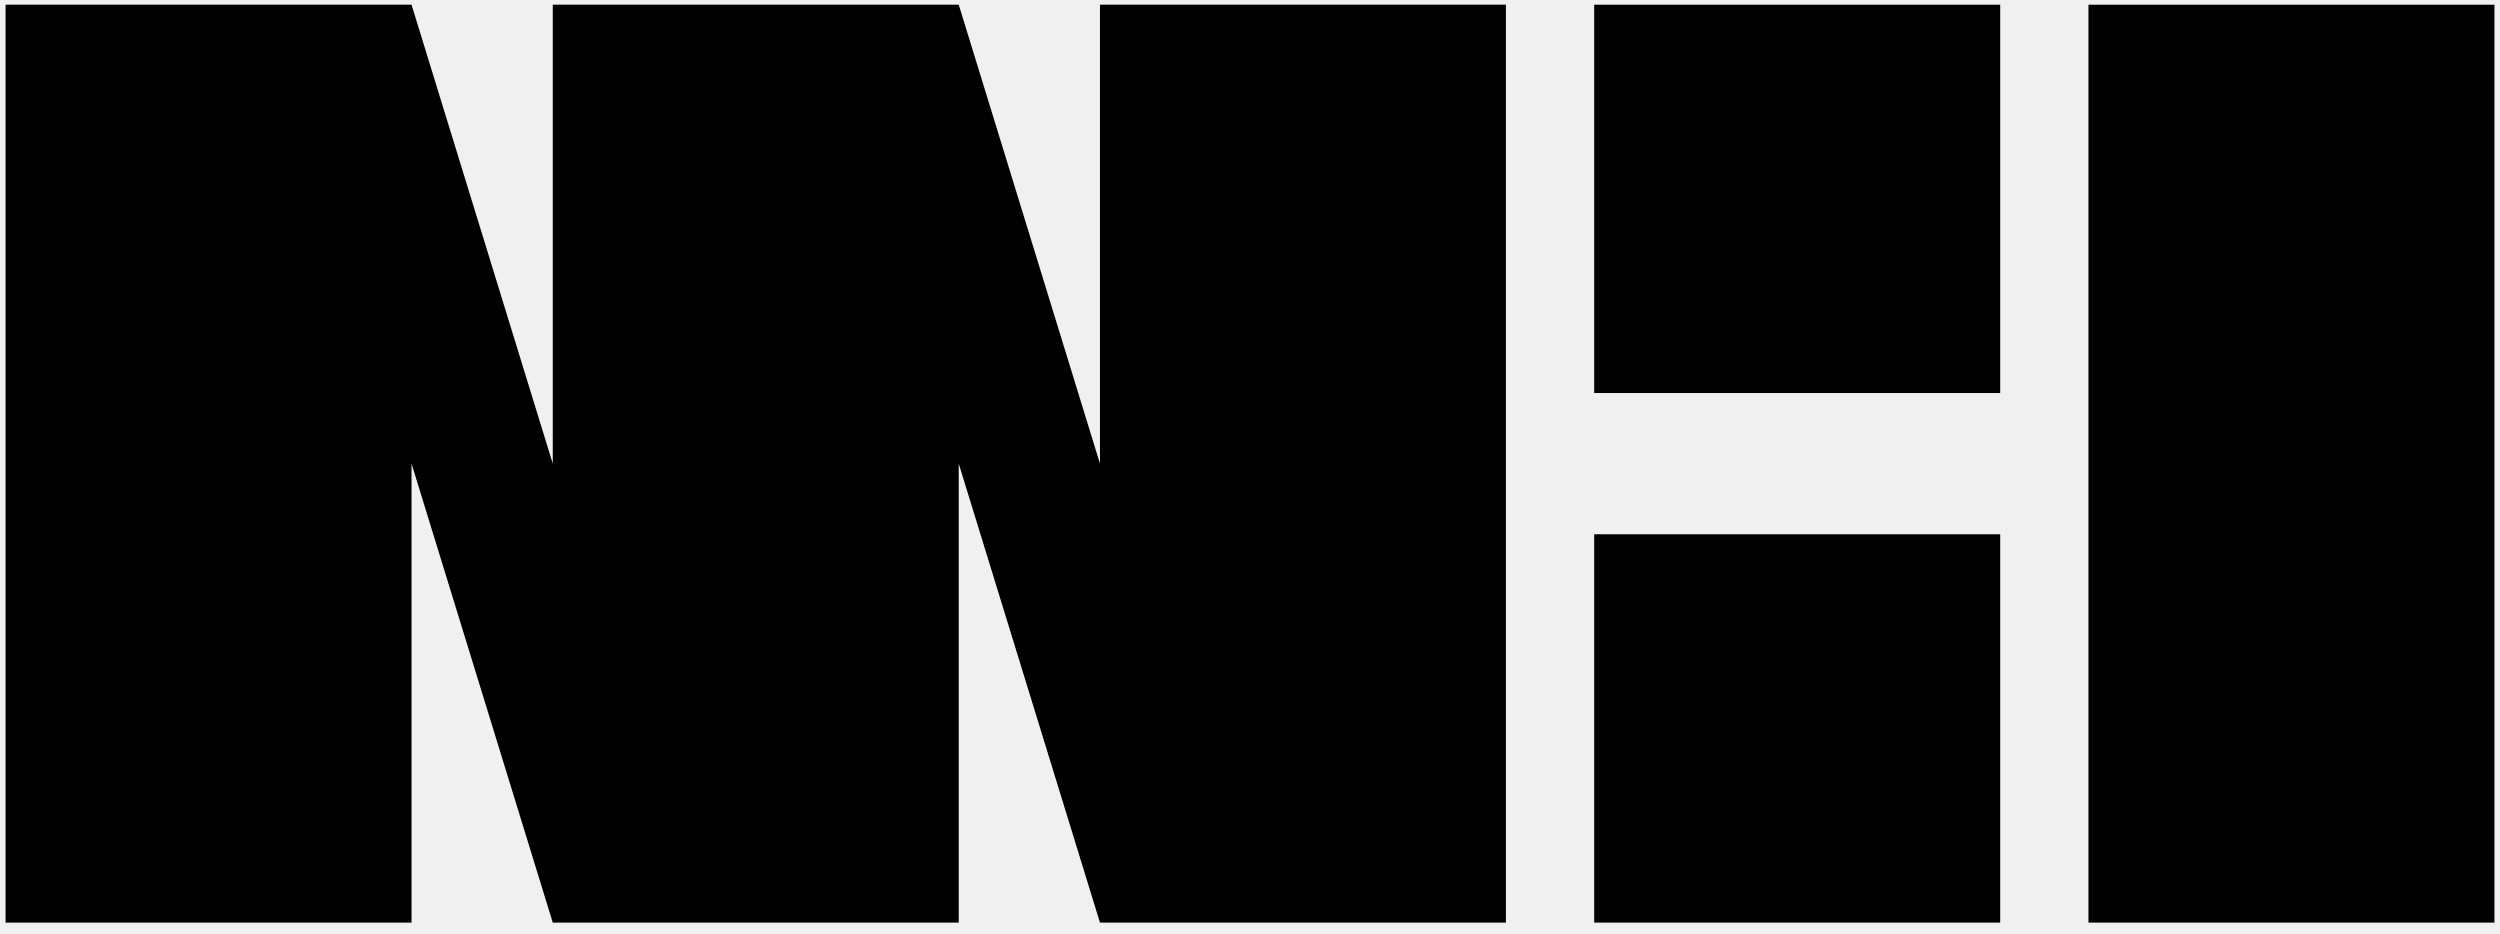
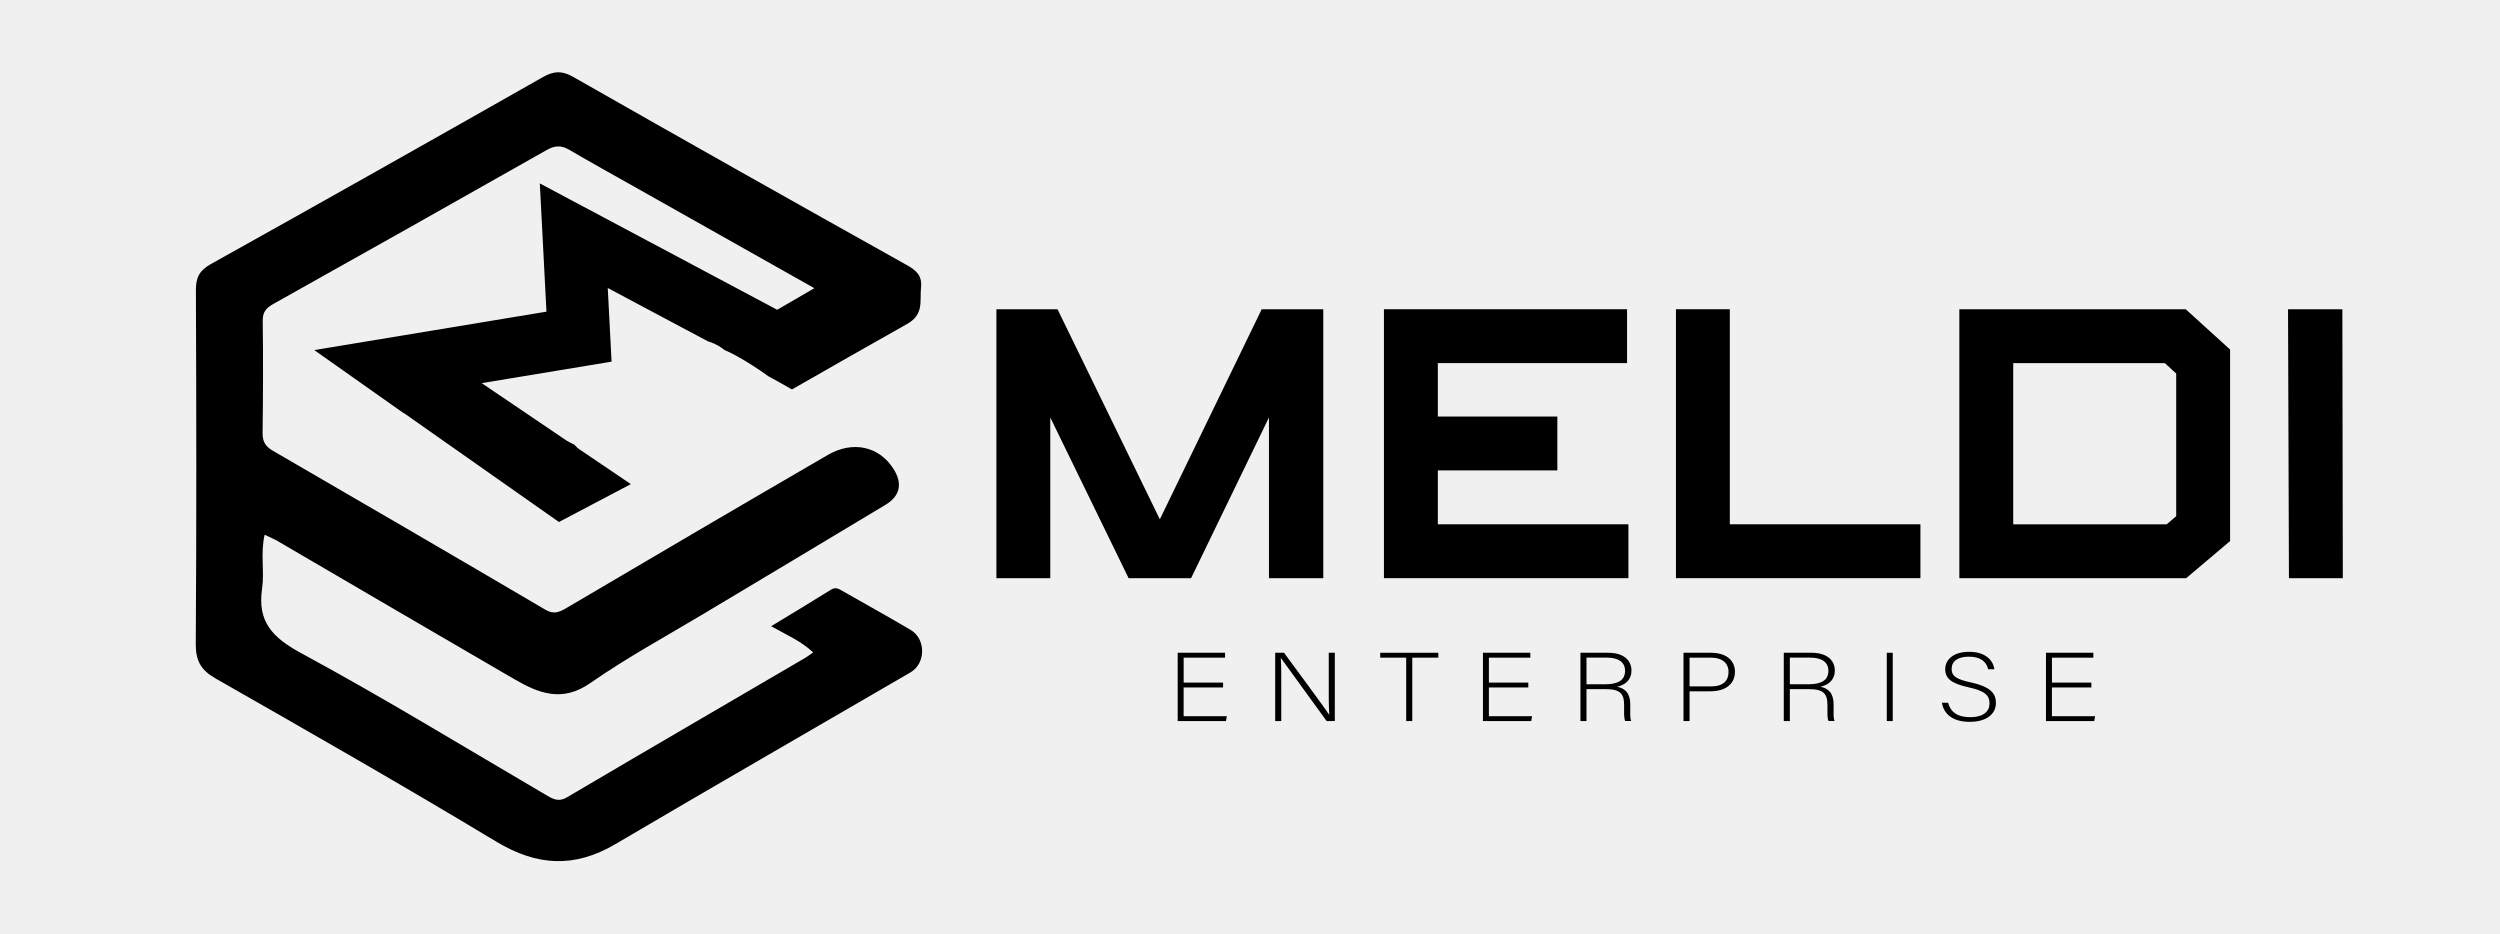
- <svg xmlns="http://www.w3.org/2000/svg" width="75" height="28" viewBox="0 0 75 28" fill="none">
-   <g clip-path="url(#clip0_1045_1722)">
-     <path d="M60.006 0.141H47.826V11.791H60.006V0.141Z" fill="black" />
-     <path d="M60.006 16.028H47.826V27.678H60.006V16.028Z" fill="black" />
-     <path d="M74.833 0.141H62.654V27.678H74.833V0.141Z" fill="black" />
-     <path fill-rule="evenodd" clip-rule="evenodd" d="M0.167 0.141H8.11H12.346L16.583 13.909V0.141H24.526H28.762L32.999 13.909V0.141H45.178V27.678H37.235H32.999L28.762 13.909V27.678H20.819H16.583L12.346 13.909V27.678H0.167V0.141Z" fill="black" />
+ <svg xmlns="http://www.w3.org/2000/svg" width="75" height="28" version="1.1" id="Layer_1" x="0px" y="0px" viewBox="0 0 1080 374.85" style="enable-background:new 0 0 1080 374.85;" xml:space="preserve">
+   <style type="text/css">
+ 	.st0{fill:#115177;}
+ 	.st1{fill:#FFFFFF;}
+ 	.st2{fill:#521175;}
+ 	.st3{fill:#890A7D;}
+ 	.st4{fill:#F97C28;}
+ 	.st5{fill:#06394F;}
+ 	.st6{fill:#911420;}
+ 	.st7{fill:#EAA907;}
+ 	.st8{fill:#33AD05;}
+ </style>
+   <g>
+     <g>
+       <g>
+         <path d="M545.06,119.42h26.6V235.6h-23.47v-69.43l-33.64,69.43h-26.99l-33.84-69.43v69.43h-23.27V119.42h26.4l44.2,90.75     L545.06,119.42z" />
+         <path d="M621.13,212.32h82.34v23.27H597.86V119.42h105.03v23.27h-81.75v23.08h51.63v23.27h-51.63V212.32z" />
+         <path d="M747.28,212.32h82.34v23.27H724.01V119.42h23.27V212.32z" />
+         <path d="M846.44,119.42h97.79l19.17,17.41v82.73l-18.97,16.04h-97.99V119.42z M940.12,147.2l-4.89-4.5h-65.52v69.63h66.3     l4.11-3.52V147.2z" />
+         <path d="M988.82,235.6l-0.39-116.17h23.47l0.2,116.17H988.82z" />
+       </g>
+     </g>
+     <path d="M393.4,257.94c-9.71-5.74-19.61-11.17-29.39-16.79c-1.68-0.97-3.03-1.84-5.1-0.54c-8.35,5.24-16.82,10.29-25.77,15.74   c6.63,3.74,12.85,6.35,18.13,11.31c-1.28,0.89-2.26,1.69-3.34,2.32c-34.34,20.08-68.72,40.08-102.99,60.28   c-3.91,2.3-6.42,0.54-9.49-1.26c-35.01-20.51-69.65-41.69-105.31-61c-12.36-6.69-19.03-13.53-16.92-27.86   c1.1-7.46-0.77-15.24,1.1-23.31c2.38,1.15,4.1,1.85,5.69,2.78c34.06,19.87,68.06,39.84,102.17,59.61   c10.51,6.09,20.64,10.19,32.85,1.68c15.81-11.02,32.86-20.27,49.43-30.21c26-15.61,52.07-31.1,78.04-46.76   c6.5-3.92,7.49-9.38,3.38-15.72c-6.17-9.53-17.42-12.13-28.24-5.86c-37.64,21.85-75.19,43.87-112.68,65.99   c-3.27,1.93-5.62,3.08-9.39,0.86c-39.14-23.01-78.38-45.86-117.66-68.63c-3.2-1.85-4.52-3.94-4.47-7.65   c0.2-16.16,0.28-32.32,0.06-48.47c-0.05-3.89,1.51-5.61,4.67-7.37c39.4-22.05,78.75-44.2,118.03-66.46   c3.45-1.96,6.25-2.11,9.67-0.11c9.27,5.44,18.69,10.64,28.05,15.92c25.47,14.36,50.95,28.72,77.88,43.89   c-5.39,3.14-10.72,6.23-16.05,9.33L233.2,65.06l2.87,55.4l-100.31,16.6l38.36,27.07c0.17,0.08,0.33,0.16,0.5,0.24l66.84,46.96   l31.07-16.36l-18.91-12.8l0,0l-3.96-2.68c-0.55-0.52-1.09-1.05-1.6-1.61c-1.13-0.5-2.21-1.1-3.29-1.71l-29.52-19.98v0l-7.16-4.85   l56.11-9.28l-1.65-31.82L306,133.38c0.15,0.02,0.3,0.04,0.44,0.08c1.3,0.44,2.59,0.99,3.78,1.67c0.47,0.27,0.93,0.57,1.38,0.88   c0.26,0.18,0.52,0.38,0.77,0.57c0.2,0.15,0.4,0.29,0.59,0.44c1.78,0.76,3.52,1.63,5.22,2.56c0.06,0.03,0.12,0.06,0.18,0.1   c0.69,0.38,1.38,0.78,2.06,1.17c0.31,0.18,0.61,0.36,0.91,0.54c0.57,0.34,1.13,0.68,1.69,1.03c0.66,0.41,1.32,0.82,1.97,1.23   c2.31,1.47,4.66,3.04,6.94,4.72c3.44,1.8,6.8,3.78,10.19,5.7c16.55-9.48,33.13-18.93,49.75-28.29c7.42-4.18,5.39-9.89,6.01-15.7   c0.56-5.2-2.01-7.44-6.23-9.8c-48.1-26.9-96.13-53.93-144-81.22c-4.94-2.82-8.42-2.59-13.15,0.09   c-47.7,27.08-95.48,54.03-143.39,80.74c-4.96,2.76-6.5,5.79-6.48,11.3c0.21,50.9,0.28,101.8-0.06,152.69   c-0.05,7.37,2.17,11.4,8.62,15.08c40.61,23.16,81.21,46.36,121.26,70.48c17.54,10.56,33.76,11.44,51.39,1.05   c42.37-24.96,85.02-49.47,127.52-74.21C400,272.4,400.05,261.87,393.4,257.94z" />
+     <g>
+       <g>
+         <path d="M528.36,282.82h-17.03v12.39h18.66l-0.38,2.11h-20.85v-29.5h20.47v2.11h-17.89v10.79h17.03V282.82z" />
+         <path d="M550.88,297.32v-29.5h3.82c5.2,7.08,17.41,23.56,19.51,26.76h0.05c-0.29-4.26-0.24-8.6-0.24-13.4v-13.36h2.62v29.5h-3.53     c-4.96-6.83-17.37-23.98-19.75-27.22h-0.05c0.24,3.88,0.19,8.17,0.19,13.53v13.7H550.88z" />
+         <path d="M607.47,269.93h-11.21v-2.11h25.1v2.11h-11.26v27.39h-2.62V269.93z" />
+         <path d="M660.23,282.82H643.2v12.39h18.66l-0.38,2.11h-20.85v-29.5h20.47v2.11H643.2v10.79h17.03V282.82z" />
+         <path d="M685.37,283.54v13.78h-2.62v-29.5h11.98c6.58,0,10.07,3.12,10.07,7.75c0,3.75-2.53,6.19-6.25,6.91     c3.43,0.72,5.73,2.7,5.73,7.71v1.14c0,2.06-0.19,4.85,0.43,5.98h-2.62c-0.62-1.26-0.48-3.62-0.48-6.15v-0.76     c0-4.85-1.62-6.87-8.02-6.87H685.37z M685.37,281.43h8.06c5.87,0,8.59-1.94,8.59-5.82c0-3.62-2.67-5.69-7.87-5.69h-8.78V281.43z" />
+         <path d="M727.26,267.82h11.93c6.11,0,10.31,2.99,10.31,8.22c0,5.31-4.15,8.43-10.64,8.43h-8.97v12.85h-2.62V267.82z      M729.89,282.36h9.21c5.39,0,7.63-2.53,7.63-6.24c0-3.96-2.96-6.19-7.44-6.19h-9.4V282.36z" />
+         <path d="M773.21,283.54v13.78h-2.62v-29.5h11.98c6.58,0,10.07,3.12,10.07,7.75c0,3.75-2.53,6.19-6.25,6.91     c3.43,0.72,5.73,2.7,5.73,7.71v1.14c0,2.06-0.19,4.85,0.43,5.98h-2.62c-0.62-1.26-0.48-3.62-0.48-6.15v-0.76     c0-4.85-1.62-6.87-8.02-6.87H773.21z M773.21,281.43h8.06c5.87,0,8.59-1.94,8.59-5.82c0-3.62-2.67-5.69-7.87-5.69h-8.78V281.43z" />
+         <path d="M817.67,267.82v29.5h-2.58v-29.5H817.67z" />
+         <path d="M841.58,289.4c1,3.92,3.96,6.24,9.45,6.24c6.11,0,8.44-2.7,8.44-5.9c0-3.33-1.67-5.39-9.02-6.99     c-7.06-1.56-10.12-3.58-10.12-7.84c0-3.88,3.2-7.5,10.35-7.5c7.35,0,10.45,3.96,10.88,7.54h-2.67c-0.76-3.16-3.1-5.44-8.35-5.44     c-4.82,0-7.44,1.98-7.44,5.27c0,3.24,2.19,4.51,8.35,5.86c9.4,2.06,10.78,5.39,10.78,8.93c0,4.34-3.58,8.09-11.31,8.09     c-8.35,0-11.4-4.3-12.02-8.26H841.58z" />
+         <path d="M903.46,282.82h-17.03v12.39h18.66l-0.38,2.11h-20.85v-29.5h20.47v2.11h-17.89v10.79h17.03V282.82z" />
+       </g>
+     </g>
  </g>
-   <defs>
-     <clipPath id="clip0_1045_1722">
-       <rect width="75" height="28" fill="white" />
-     </clipPath>
-   </defs>
</svg>
